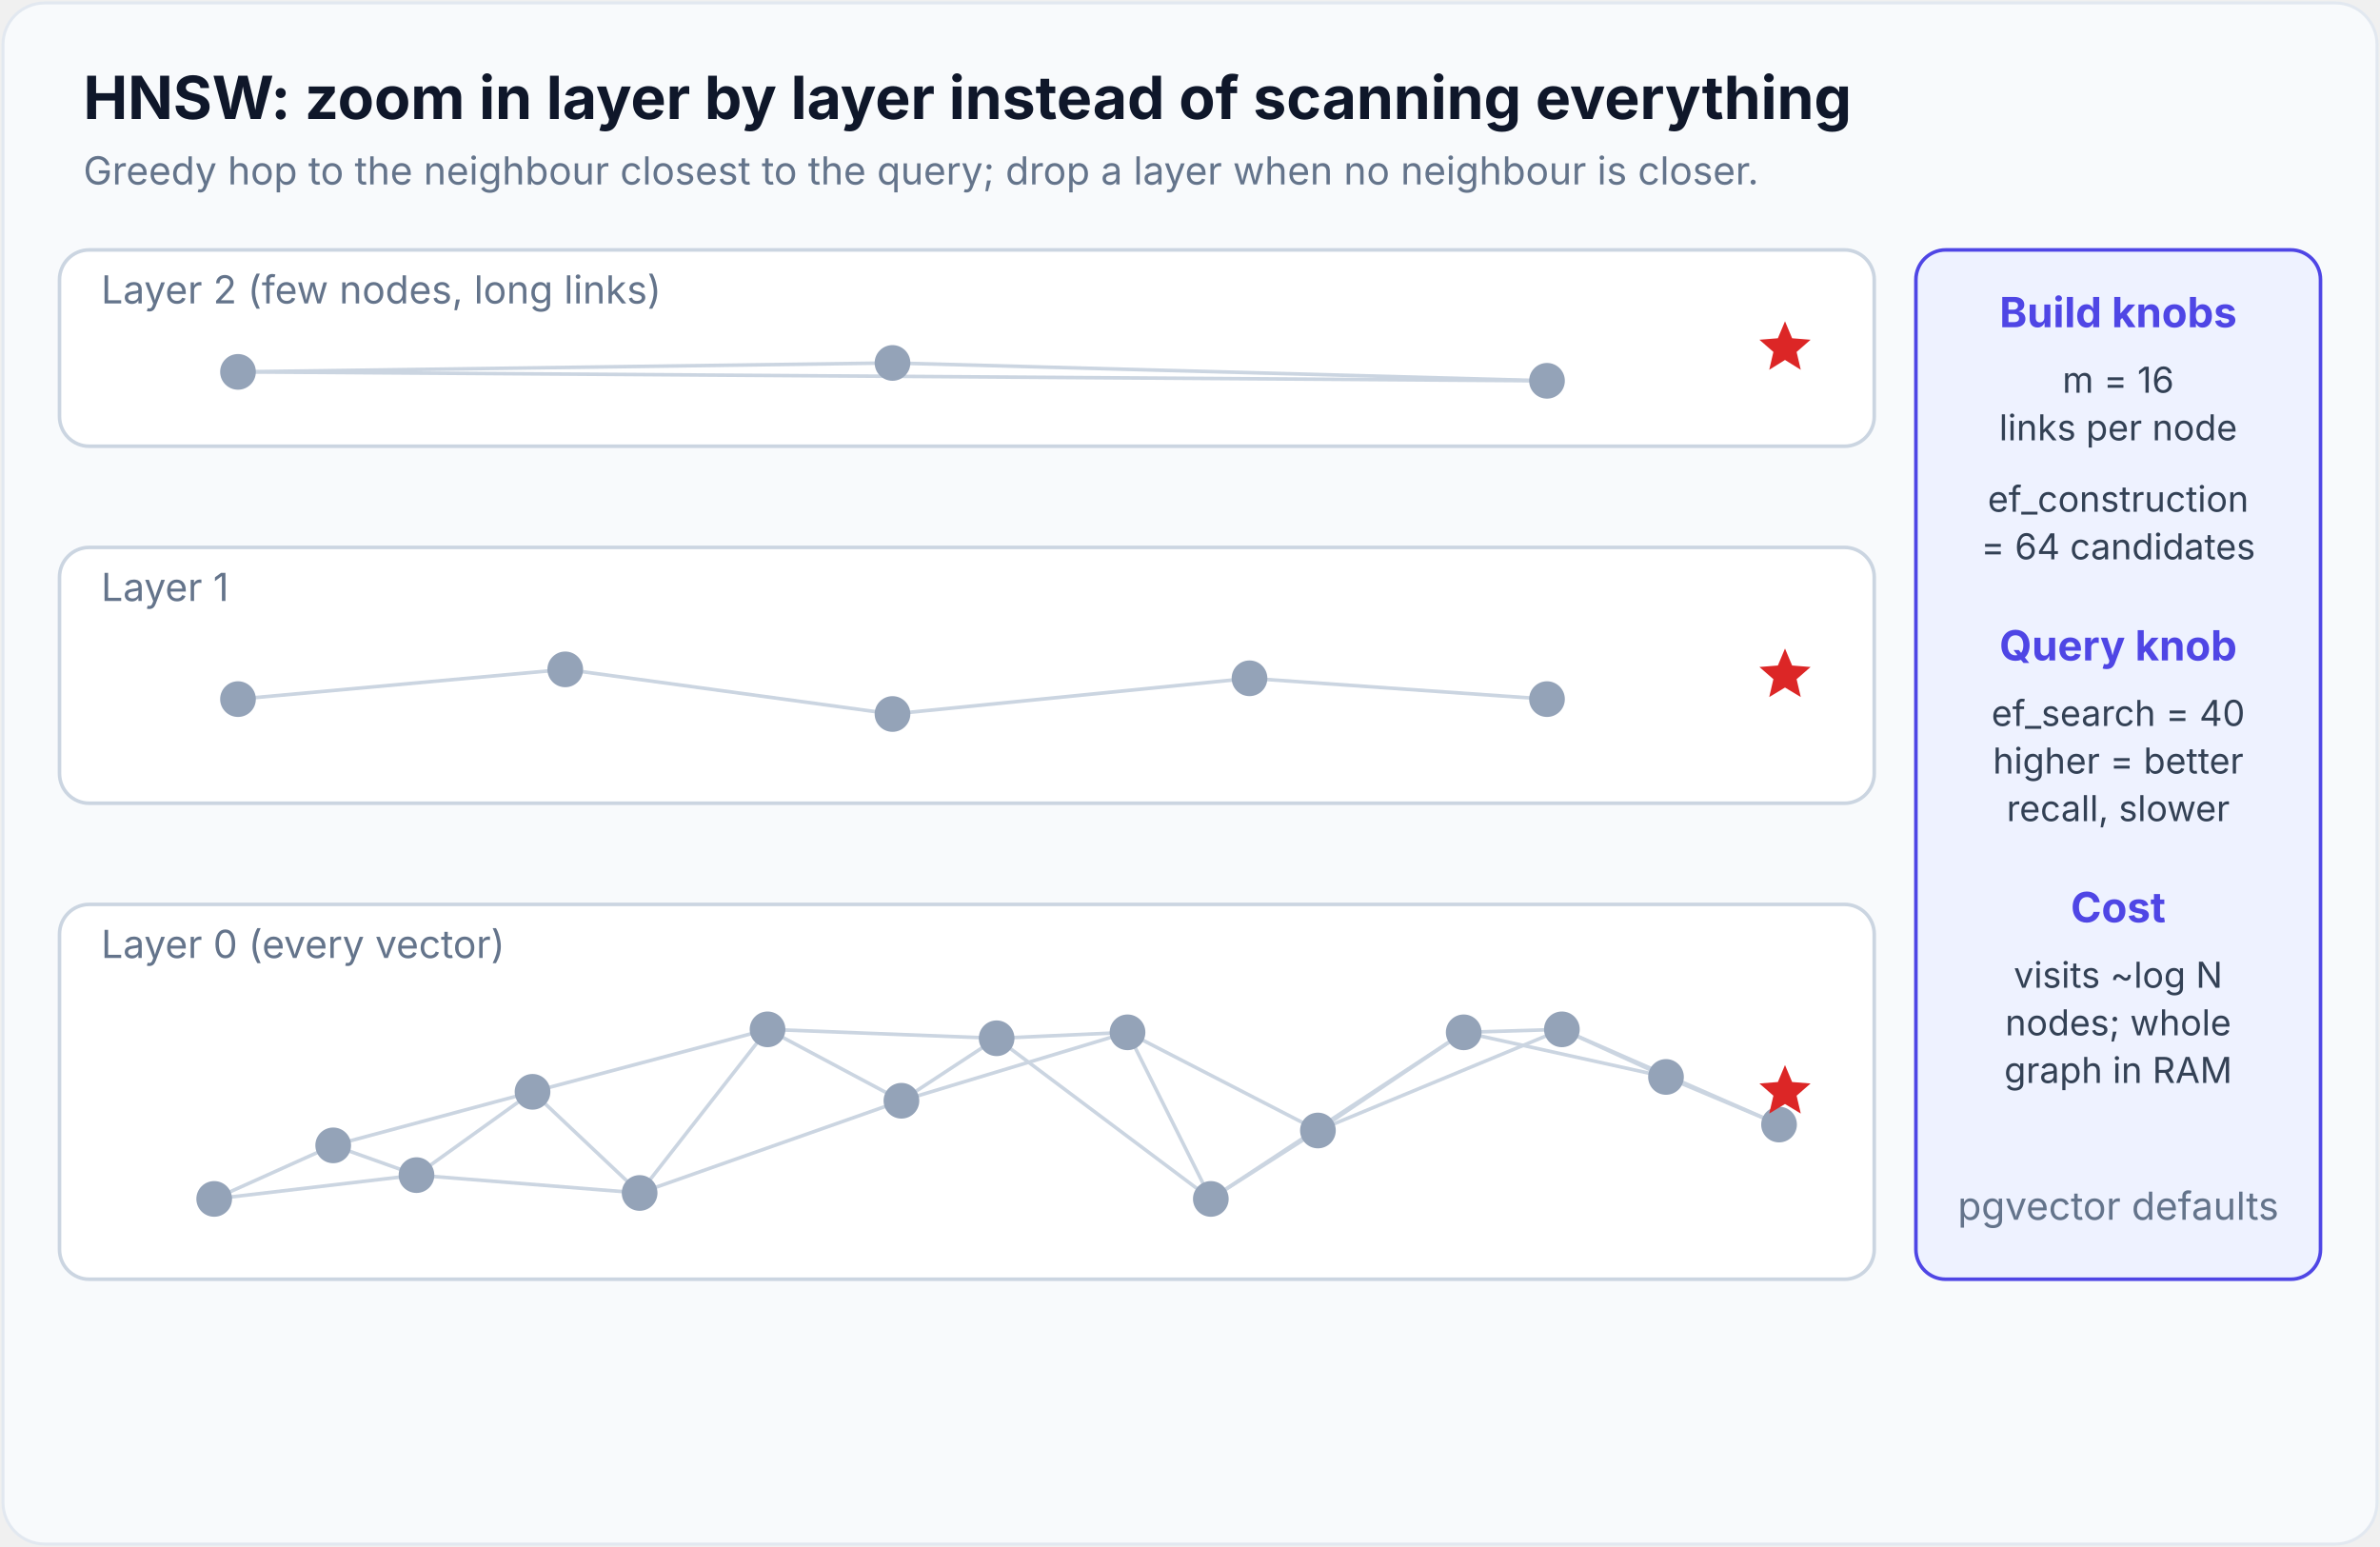
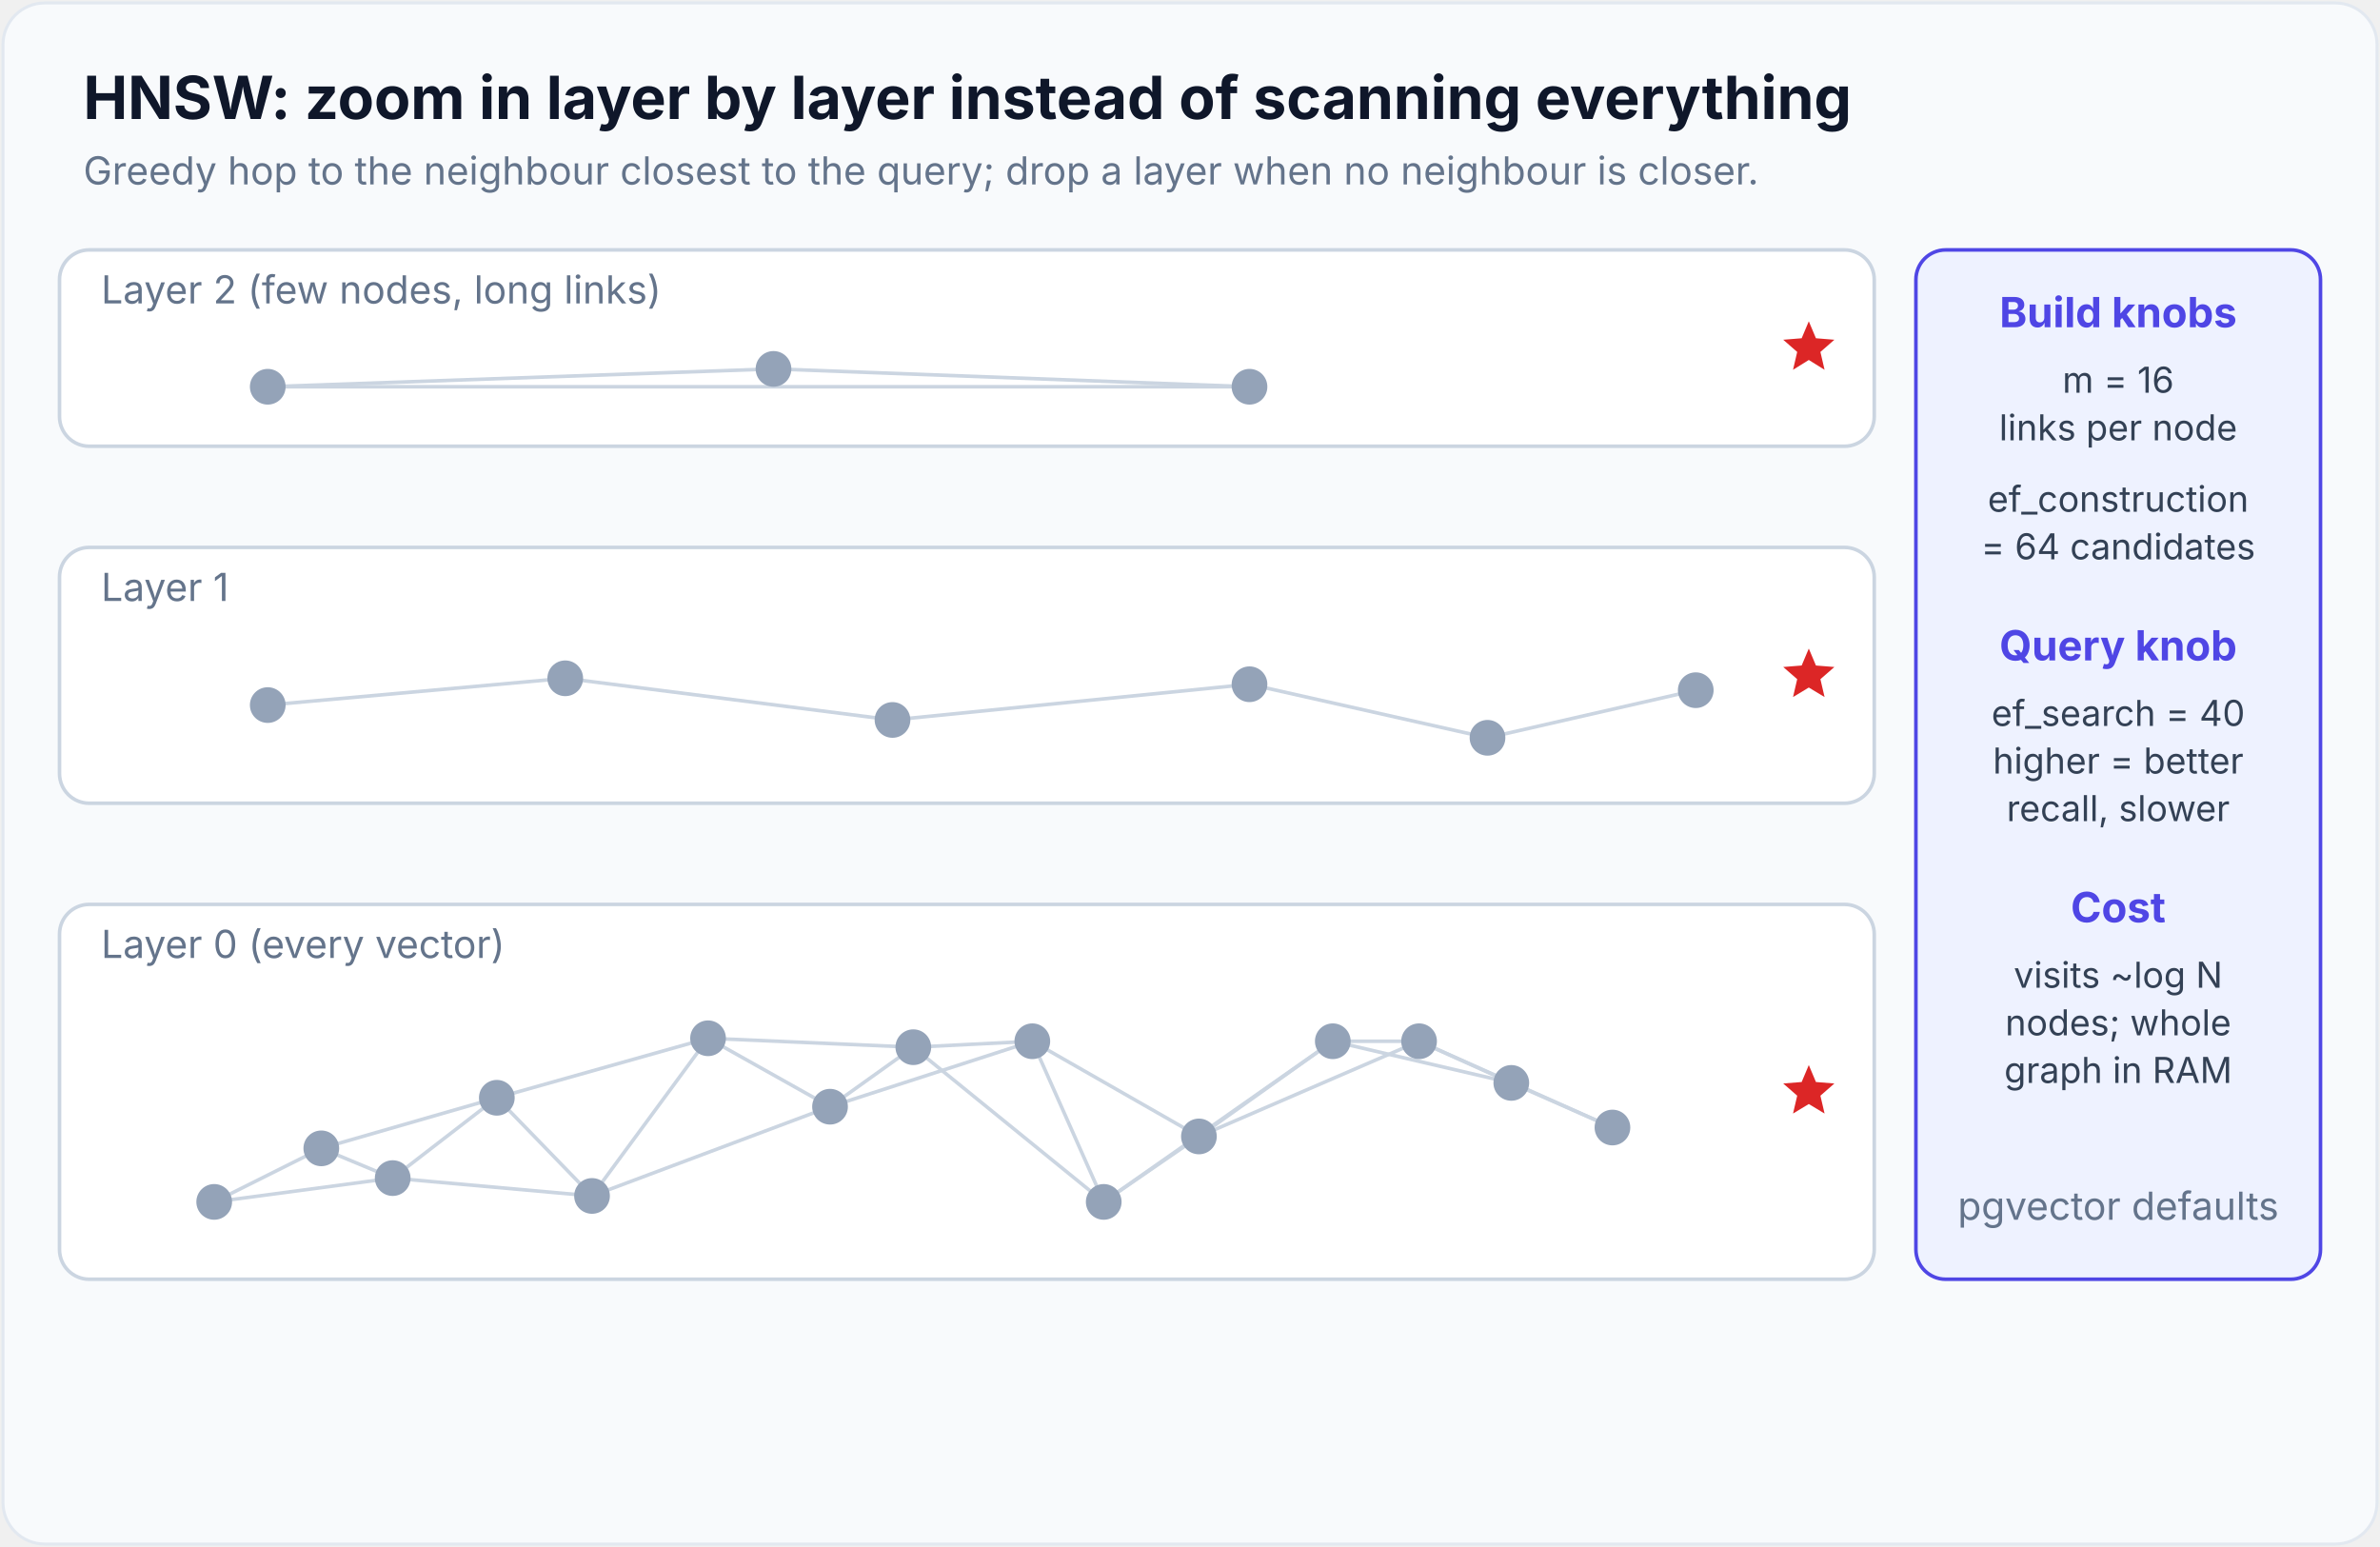
<svg xmlns="http://www.w3.org/2000/svg" viewBox="0 0 800 520" role="img" aria-labelledby="t d" font-family="Figtree, system-ui, -apple-system, 'Segoe UI', sans-serif">
  <style>
    .card{fill:#f8fafc;stroke:#e2e8f0}
    .h{fill:#0f172a;font-size:20px;font-weight:700}
    .h2{fill:#0f172a;font-size:16px;font-weight:700}
    .lbl{fill:#334155;font-size:15px;font-weight:600}
    .tx{fill:#334155;font-size:14px}
    .sm{fill:#334155;font-size:12px}
    .sub{fill:#64748b;font-size:13px}
    .box{fill:#ffffff;stroke:#cbd5e1}
    .pri{fill:#4f46e5}.tea{fill:#0ea5a4}.okf{fill:#16a34a}.badf{fill:#dc2626}.wrnf{fill:#d97706}.mutf{fill:#94a3b8}
    .on{fill:#ffffff;font-size:13px;font-weight:700}
    .prit{fill:#4f46e5;font-weight:700}.teat{fill:#0f766e;font-weight:700}.okt{fill:#16a34a;font-weight:700}
    .badt{fill:#dc2626;font-weight:700}.wrnt{fill:#b45309;font-weight:700}
    .ln{stroke:#64748b;stroke-width:2;fill:none}.lnm{stroke:#cbd5e1;stroke-width:1.2;fill:none}
    .lnp{stroke:#4f46e5;stroke-width:2.5;fill:none}.lnt{stroke:#0ea5a4;stroke-width:2.5;fill:none}
    .lno{stroke:#16a34a;stroke-width:2.5;fill:none}.lnb{stroke:#dc2626;stroke-width:2.5;fill:none}
    .lnw{stroke:#d97706;stroke-width:2.5;fill:none}
    .dash{stroke-dasharray:6 5}
    .ah{fill:#64748b}.ahp{fill:#4f46e5}.aht{fill:#0ea5a4}.aho{fill:#16a34a}.ahb{fill:#dc2626}.ahw{fill:#d97706}
    .bp{fill:#eef2ff;stroke:#4f46e5}.bt{fill:#f0fdfa;stroke:#0ea5a4}.bo{fill:#f0fdf4;stroke:#16a34a}
    .bb{fill:#fef2f2;stroke:#dc2626}.bw{fill:#fffbeb;stroke:#d97706}
    @media (prefers-color-scheme: dark){
      .card{fill:#1f2430;stroke:#334155}
      .h,.h2{fill:#f1f5f9}.lbl,.tx,.sm{fill:#e2e8f0}.sub{fill:#94a3b8}
      .box{fill:#111827;stroke:#475569}
      .pri{fill:#818cf8}.tea{fill:#2dd4bf}.okf{fill:#4ade80}.badf{fill:#f87171}.wrnf{fill:#fbbf24}.mutf{fill:#64748b}
      .on{fill:#0f172a}
      .prit{fill:#818cf8}.teat{fill:#5eead4}.okt{fill:#4ade80}.badt{fill:#f87171}.wrnt{fill:#fbbf24}
      .ln{stroke:#94a3b8}.lnm{stroke:#475569}.lnp{stroke:#818cf8}.lnt{stroke:#2dd4bf}.lno{stroke:#4ade80}.lnb{stroke:#f87171}.lnw{stroke:#fbbf24}
      .ah{fill:#94a3b8}.ahp{fill:#818cf8}.aht{fill:#2dd4bf}.aho{fill:#4ade80}.ahb{fill:#f87171}.ahw{fill:#fbbf24}
      .bp{fill:#1e1b4b;stroke:#818cf8}.bt{fill:#042f2e;stroke:#2dd4bf}.bo{fill:#052e16;stroke:#4ade80}
      .bb{fill:#450a0a;stroke:#f87171}.bw{fill:#451a03;stroke:#fbbf24}
    }

    .a{opacity:0;animation:14s infinite linear}
    @keyframes s0{0%,6%{opacity:0}8%,90%{opacity:1}94%,100%{opacity:0}}
    .s0{animation-name:s0}
-     @keyframes s1{0%,15%{opacity:0}17%,90%{opacity:1}94%,100%{opacity:0}}
+     @keyframes s1{0%,14%{opacity:0}16%,90%{opacity:1}94%,100%{opacity:0}}
    .s1{animation-name:s1}
-     @keyframes s2{0%,24%{opacity:0}26%,90%{opacity:1}94%,100%{opacity:0}}
+     @keyframes s2{0%,22%{opacity:0}24%,90%{opacity:1}94%,100%{opacity:0}}
    .s2{animation-name:s2}
-     @keyframes s3{0%,33%{opacity:0}35%,90%{opacity:1}94%,100%{opacity:0}}
+     @keyframes s3{0%,30%{opacity:0}32%,90%{opacity:1}94%,100%{opacity:0}}
    .s3{animation-name:s3}
-     @keyframes s4{0%,42%{opacity:0}44%,90%{opacity:1}94%,100%{opacity:0}}
+     @keyframes s4{0%,38%{opacity:0}40%,90%{opacity:1}94%,100%{opacity:0}}
    .s4{animation-name:s4}
-     @keyframes s5{0%,51%{opacity:0}53%,90%{opacity:1}94%,100%{opacity:0}}
+     @keyframes s5{0%,46%{opacity:0}48%,90%{opacity:1}94%,100%{opacity:0}}
    .s5{animation-name:s5}
-     @keyframes s6{0%,60%{opacity:0}62%,90%{opacity:1}94%,100%{opacity:0}}
+     @keyframes s6{0%,54%{opacity:0}56%,90%{opacity:1}94%,100%{opacity:0}}
    .s6{animation-name:s6}
-     @keyframes s7{0%,69%{opacity:0}71%,90%{opacity:1}94%,100%{opacity:0}}
+     @keyframes s7{0%,62%{opacity:0}64%,90%{opacity:1}94%,100%{opacity:0}}
    .s7{animation-name:s7}
-     @keyframes s8{0%,78%{opacity:0}80%,90%{opacity:1}94%,100%{opacity:0}}
+     @keyframes s8{0%,70%{opacity:0}72%,90%{opacity:1}94%,100%{opacity:0}}
    .s8{animation-name:s8}
+     @keyframes s9{0%,78%{opacity:0}80%,90%{opacity:1}94%,100%{opacity:0}}
+     .s9{animation-name:s9}
    @media (prefers-reduced-motion: reduce){ .a{animation:none;opacity:1} }
  </style>
  <defs>
    <marker id="ar" viewBox="0 0 10 10" refX="9" refY="5" markerWidth="7" markerHeight="7" orient="auto-start-reverse">
      <path class="ah" d="M0,0L10,5L0,10z" />
    </marker>
    <marker id="arp" viewBox="0 0 10 10" refX="9" refY="5" markerWidth="7" markerHeight="7" orient="auto-start-reverse">
      <path class="ahp" d="M0,0L10,5L0,10z" />
    </marker>
    <marker id="aro" viewBox="0 0 10 10" refX="9" refY="5" markerWidth="7" markerHeight="7" orient="auto-start-reverse">
      <path class="aho" d="M0,0L10,5L0,10z" />
    </marker>
    <marker id="arw" viewBox="0 0 10 10" refX="9" refY="5" markerWidth="7" markerHeight="7" orient="auto-start-reverse">
      <path class="ahw" d="M0,0L10,5L0,10z" />
    </marker>
  </defs>
  <rect class="card" x="1" y="1" width="798" height="518" rx="14" />
  <text class="h" x="28" y="40">HNSW: zoom in layer by layer instead of scanning everything</text>
  <text class="sub" x="28" y="62">Greedy hop to the neighbour closest to the query; drop a layer when no neighbour is closer.</text>
  <rect class="box" x="20" y="84" width="610" height="66" rx="10" stroke-width="1.2" />
  <text class="sub" x="34" y="102">Layer 2 (few nodes, long links)</text>
-   <line class="lnm" x1="80" y1="125" x2="300" y2="122" />
-   <line class="lnm" x1="300" y1="122" x2="520" y2="128" />
-   <line class="lnm" x1="80" y1="125" x2="520" y2="128" />
-   <circle class="mutf" cx="80" cy="125" r="6" />
-   <circle class="mutf" cx="300" cy="122" r="6" />
-   <circle class="mutf" cx="520" cy="128" r="6" />
-   <polygon class="badf" points="600.0,108.0 602.4,113.7 608.6,114.2 603.9,118.3 605.3,124.3 600.0,121.0 594.7,124.3 596.1,118.3 591.4,114.2 597.6,113.7" />
+   <line class="lnm" x1="90" y1="130" x2="260" y2="124" />
+   <line class="lnm" x1="260" y1="124" x2="420" y2="130" />
+   <line class="lnm" x1="90" y1="130" x2="420" y2="130" />
+   <circle class="mutf" cx="90" cy="130" r="6" />
+   <circle class="mutf" cx="260" cy="124" r="6" />
+   <circle class="mutf" cx="420" cy="130" r="6" />
+   <polygon class="badf" points="608.0,108.0 610.4,113.7 616.6,114.2 611.9,118.3 613.3,124.3 608.0,121.0 602.7,124.3 604.1,118.3 599.4,114.2 605.6,113.7" />
  <rect class="box" x="20" y="184" width="610" height="86" rx="10" stroke-width="1.2" />
  <text class="sub" x="34" y="202">Layer 1</text>
-   <line class="lnm" x1="80" y1="235" x2="190" y2="225" />
-   <line class="lnm" x1="190" y1="225" x2="300" y2="240" />
-   <line class="lnm" x1="300" y1="240" x2="420" y2="228" />
-   <line class="lnm" x1="420" y1="228" x2="520" y2="235" />
-   <circle class="mutf" cx="80" cy="235" r="6" />
-   <circle class="mutf" cx="190" cy="225" r="6" />
-   <circle class="mutf" cx="300" cy="240" r="6" />
-   <circle class="mutf" cx="420" cy="228" r="6" />
-   <circle class="mutf" cx="520" cy="235" r="6" />
-   <polygon class="badf" points="600.0,218.0 602.4,223.7 608.6,224.2 603.9,228.3 605.3,234.3 600.0,231.1 594.7,234.3 596.1,228.3 591.4,224.2 597.6,223.7" />
+   <line class="lnm" x1="90" y1="237" x2="190" y2="228" />
+   <line class="lnm" x1="190" y1="228" x2="300" y2="242" />
+   <line class="lnm" x1="300" y1="242" x2="420" y2="230" />
+   <line class="lnm" x1="420" y1="230" x2="500" y2="248" />
+   <line class="lnm" x1="500" y1="248" x2="570" y2="232" />
+   <circle class="mutf" cx="90" cy="237" r="6" />
+   <circle class="mutf" cx="190" cy="228" r="6" />
+   <circle class="mutf" cx="300" cy="242" r="6" />
+   <circle class="mutf" cx="420" cy="230" r="6" />
+   <circle class="mutf" cx="500" cy="248" r="6" />
+   <circle class="mutf" cx="570" cy="232" r="6" />
+   <polygon class="badf" points="608.0,218.0 610.4,223.7 616.6,224.2 611.9,228.3 613.3,234.3 608.0,231.1 602.7,234.3 604.1,228.3 599.4,224.2 605.6,223.7" />
  <rect class="box" x="20" y="304" width="610" height="126" rx="10" stroke-width="1.2" />
  <text class="sub" x="34" y="322">Layer 0 (every vector)</text>
-   <line class="lnm" x1="72" y1="403" x2="112" y2="385" />
-   <line class="lnm" x1="112" y1="385" x2="140" y2="395" />
-   <line class="lnm" x1="140" y1="395" x2="179" y2="367" />
-   <line class="lnm" x1="179" y1="367" x2="215" y2="401" />
-   <line class="lnm" x1="215" y1="401" x2="258" y2="346" />
-   <line class="lnm" x1="258" y1="346" x2="303" y2="370" />
-   <line class="lnm" x1="303" y1="370" x2="335" y2="349" />
-   <line class="lnm" x1="335" y1="349" x2="379" y2="347" />
-   <line class="lnm" x1="379" y1="347" x2="407" y2="403" />
-   <line class="lnm" x1="407" y1="403" x2="443" y2="380" />
-   <line class="lnm" x1="443" y1="380" x2="492" y2="347" />
-   <line class="lnm" x1="492" y1="347" x2="525" y2="346" />
-   <line class="lnm" x1="525" y1="346" x2="560" y2="362" />
-   <line class="lnm" x1="560" y1="362" x2="598" y2="378" />
-   <line class="lnm" x1="72" y1="403" x2="140" y2="395" />
-   <line class="lnm" x1="112" y1="385" x2="179" y2="367" />
-   <line class="lnm" x1="140" y1="395" x2="215" y2="401" />
-   <line class="lnm" x1="179" y1="367" x2="258" y2="346" />
-   <line class="lnm" x1="215" y1="401" x2="303" y2="370" />
-   <line class="lnm" x1="258" y1="346" x2="335" y2="349" />
-   <line class="lnm" x1="303" y1="370" x2="379" y2="347" />
-   <line class="lnm" x1="335" y1="349" x2="407" y2="403" />
-   <line class="lnm" x1="379" y1="347" x2="443" y2="380" />
-   <line class="lnm" x1="407" y1="403" x2="492" y2="347" />
-   <line class="lnm" x1="443" y1="380" x2="525" y2="346" />
-   <line class="lnm" x1="492" y1="347" x2="560" y2="362" />
-   <line class="lnm" x1="525" y1="346" x2="598" y2="378" />
-   <circle class="mutf" cx="72" cy="403" r="6" />
-   <circle class="mutf" cx="112" cy="385" r="6" />
-   <circle class="mutf" cx="140" cy="395" r="6" />
-   <circle class="mutf" cx="179" cy="367" r="6" />
-   <circle class="mutf" cx="215" cy="401" r="6" />
-   <circle class="mutf" cx="258" cy="346" r="6" />
-   <circle class="mutf" cx="303" cy="370" r="6" />
-   <circle class="mutf" cx="335" cy="349" r="6" />
-   <circle class="mutf" cx="379" cy="347" r="6" />
-   <circle class="mutf" cx="407" cy="403" r="6" />
-   <circle class="mutf" cx="443" cy="380" r="6" />
-   <circle class="mutf" cx="492" cy="347" r="6" />
-   <circle class="mutf" cx="525" cy="346" r="6" />
-   <circle class="mutf" cx="560" cy="362" r="6" />
-   <circle class="mutf" cx="598" cy="378" r="6" />
-   <polygon class="badf" points="600.0,358.0 602.4,363.7 608.6,364.2 603.9,368.3 605.3,374.3 600.0,371.1 594.7,374.3 596.1,368.3 591.4,364.2 597.6,363.7" />
+   <line class="lnm" x1="72" y1="404" x2="108" y2="386" />
+   <line class="lnm" x1="108" y1="386" x2="132" y2="396" />
+   <line class="lnm" x1="132" y1="396" x2="167" y2="369" />
+   <line class="lnm" x1="167" y1="369" x2="199" y2="402" />
+   <line class="lnm" x1="199" y1="402" x2="238" y2="349" />
+   <line class="lnm" x1="238" y1="349" x2="279" y2="372" />
+   <line class="lnm" x1="279" y1="372" x2="307" y2="352" />
+   <line class="lnm" x1="307" y1="352" x2="347" y2="350" />
+   <line class="lnm" x1="347" y1="350" x2="371" y2="404" />
+   <line class="lnm" x1="371" y1="404" x2="403" y2="382" />
+   <line class="lnm" x1="403" y1="382" x2="448" y2="350" />
+   <line class="lnm" x1="448" y1="350" x2="477" y2="350" />
+   <line class="lnm" x1="477" y1="350" x2="508" y2="364" />
+   <line class="lnm" x1="508" y1="364" x2="542" y2="379" />
+   <line class="lnm" x1="72" y1="404" x2="132" y2="396" />
+   <line class="lnm" x1="108" y1="386" x2="167" y2="369" />
+   <line class="lnm" x1="132" y1="396" x2="199" y2="402" />
+   <line class="lnm" x1="167" y1="369" x2="238" y2="349" />
+   <line class="lnm" x1="199" y1="402" x2="279" y2="372" />
+   <line class="lnm" x1="238" y1="349" x2="307" y2="352" />
+   <line class="lnm" x1="279" y1="372" x2="347" y2="350" />
+   <line class="lnm" x1="307" y1="352" x2="371" y2="404" />
+   <line class="lnm" x1="347" y1="350" x2="403" y2="382" />
+   <line class="lnm" x1="371" y1="404" x2="448" y2="350" />
+   <line class="lnm" x1="403" y1="382" x2="477" y2="350" />
+   <line class="lnm" x1="448" y1="350" x2="508" y2="364" />
+   <line class="lnm" x1="477" y1="350" x2="542" y2="379" />
+   <circle class="mutf" cx="72" cy="404" r="6" />
+   <circle class="mutf" cx="108" cy="386" r="6" />
+   <circle class="mutf" cx="132" cy="396" r="6" />
+   <circle class="mutf" cx="167" cy="369" r="6" />
+   <circle class="mutf" cx="199" cy="402" r="6" />
+   <circle class="mutf" cx="238" cy="349" r="6" />
+   <circle class="mutf" cx="279" cy="372" r="6" />
+   <circle class="mutf" cx="307" cy="352" r="6" />
+   <circle class="mutf" cx="347" cy="350" r="6" />
+   <circle class="mutf" cx="371" cy="404" r="6" />
+   <circle class="mutf" cx="403" cy="382" r="6" />
+   <circle class="mutf" cx="448" cy="350" r="6" />
+   <circle class="mutf" cx="477" cy="350" r="6" />
+   <circle class="mutf" cx="508" cy="364" r="6" />
+   <circle class="mutf" cx="542" cy="379" r="6" />
+   <polygon class="badf" points="608.0,358.0 610.4,363.7 616.6,364.2 611.9,368.3 613.3,374.3 608.0,371.1 602.7,374.3 604.1,368.3 599.4,364.2 605.6,363.7" />
  <g class="a s0">
-     <circle class="pri" cx="80" cy="125" r="9" />
-     <text class="prit" x="80" y="111" text-anchor="middle" font-size="12">entry point</text>
+     <circle class="pri" cx="90" cy="130" r="9" />
+     <text class="prit" x="90" y="152" text-anchor="middle" font-size="12">entry point</text>
  </g>
  <g class="a s1">
-     <line class="lnp" x1="80" y1="125" x2="300" y2="122" marker-end="url(#arp)" />
-     <circle class="pri" cx="300" cy="122" r="7" />
+     <line class="lnp" x1="90" y1="130" x2="260" y2="124" marker-end="url(#arp)" />
+     <circle class="pri" cx="260" cy="124" r="7" />
  </g>
  <g class="a s2">
-     <line class="lnp" x1="300" y1="122" x2="520" y2="128" marker-end="url(#arp)" />
-     <circle class="pri" cx="520" cy="128" r="7" />
+     <line class="lnp" x1="260" y1="124" x2="420" y2="130" marker-end="url(#arp)" />
+     <circle class="pri" cx="420" cy="130" r="7" />
  </g>
  <g class="a s3">
-     <line class="lnw dash" x1="520" y1="128" x2="520" y2="235" marker-end="url(#arw)" />
-     <circle class="pri" cx="520" cy="235" r="7" />
+     <line class="lnw dash" x1="420" y1="130" x2="420" y2="230" marker-end="url(#arw)" />
+     <circle class="pri" cx="420" cy="230" r="7" />
+   </g>
+   <g class="a s4">
+     <line class="lnp" x1="420" y1="230" x2="500" y2="248" marker-end="url(#arp)" />
+     <circle class="pri" cx="500" cy="248" r="7" />
  </g>
  <g class="a s5">
-     <line class="lnw dash" x1="520" y1="235" x2="525" y2="346" marker-end="url(#arw)" />
-     <circle class="pri" cx="525" cy="346" r="7" />
+     <line class="lnp" x1="500" y1="248" x2="570" y2="232" marker-end="url(#arp)" />
+     <circle class="pri" cx="570" cy="232" r="7" />
  </g>
  <g class="a s6">
-     <line class="lnp" x1="525" y1="346" x2="598" y2="378" marker-end="url(#arp)" />
-     <circle class="pri" cx="598" cy="378" r="7" />
+     <line class="lnw dash" x1="570" y1="232" x2="542" y2="379" marker-end="url(#arw)" />
+     <circle class="pri" cx="542" cy="379" r="7" />
  </g>
-   <g class="a s7">
-     <circle class="okf" cx="598" cy="378" r="8" />
-     <circle class="okf" cx="560" cy="362" r="8" />
-     <circle class="okf" cx="525" cy="346" r="8" />
-     <circle class="okf" cx="492" cy="347" r="8" />
+   <g class="a s8">
+     <circle class="okf" cx="542" cy="379" r="8" />
+     <circle class="okf" cx="508" cy="364" r="8" />
+     <circle class="okf" cx="477" cy="350" r="8" />
+     <circle class="okf" cx="448" cy="350" r="8" />
    <text class="okt" x="600" y="452" text-anchor="middle" font-size="13">top-k returned</text>
  </g>
  <rect class="bp" x="644" y="84" width="136" height="346" rx="10" stroke-width="1.2" />
  <text class="prit" x="712" y="110" text-anchor="middle" font-size="14">Build knobs</text>
  <text class="sm" x="712" y="132" text-anchor="middle">m = 16</text>
  <text class="sm" x="712" y="148" text-anchor="middle">links per node</text>
  <text class="sm" x="712" y="172" text-anchor="middle">ef_construction</text>
  <text class="sm" x="712" y="188" text-anchor="middle">= 64 candidates</text>
  <text class="prit" x="712" y="222" text-anchor="middle" font-size="14">Query knob</text>
  <text class="sm" x="712" y="244" text-anchor="middle">ef_search = 40</text>
  <text class="sm" x="712" y="260" text-anchor="middle">higher = better</text>
  <text class="sm" x="712" y="276" text-anchor="middle">recall, slower</text>
  <text class="prit" x="712" y="310" text-anchor="middle" font-size="14">Cost</text>
  <text class="sm" x="712" y="332" text-anchor="middle">visits ~log N</text>
  <text class="sm" x="712" y="348" text-anchor="middle">nodes; whole</text>
  <text class="sm" x="712" y="364" text-anchor="middle">graph in RAM</text>
  <text class="sub" x="712" y="410" text-anchor="middle">pgvector defaults</text>
-   <g class="a s8">
+   <g class="a s9">
    <text class="tx" x="28" y="480">Visited about a dozen nodes, not all of them: that is why it is <tspan class="wrnt">approximate</tspan>.</text>
    <text class="sub" x="28" y="500">A greedy path can miss the true nearest neighbour; raising ef_search widens the candidate list.</text>
  </g>
</svg>
